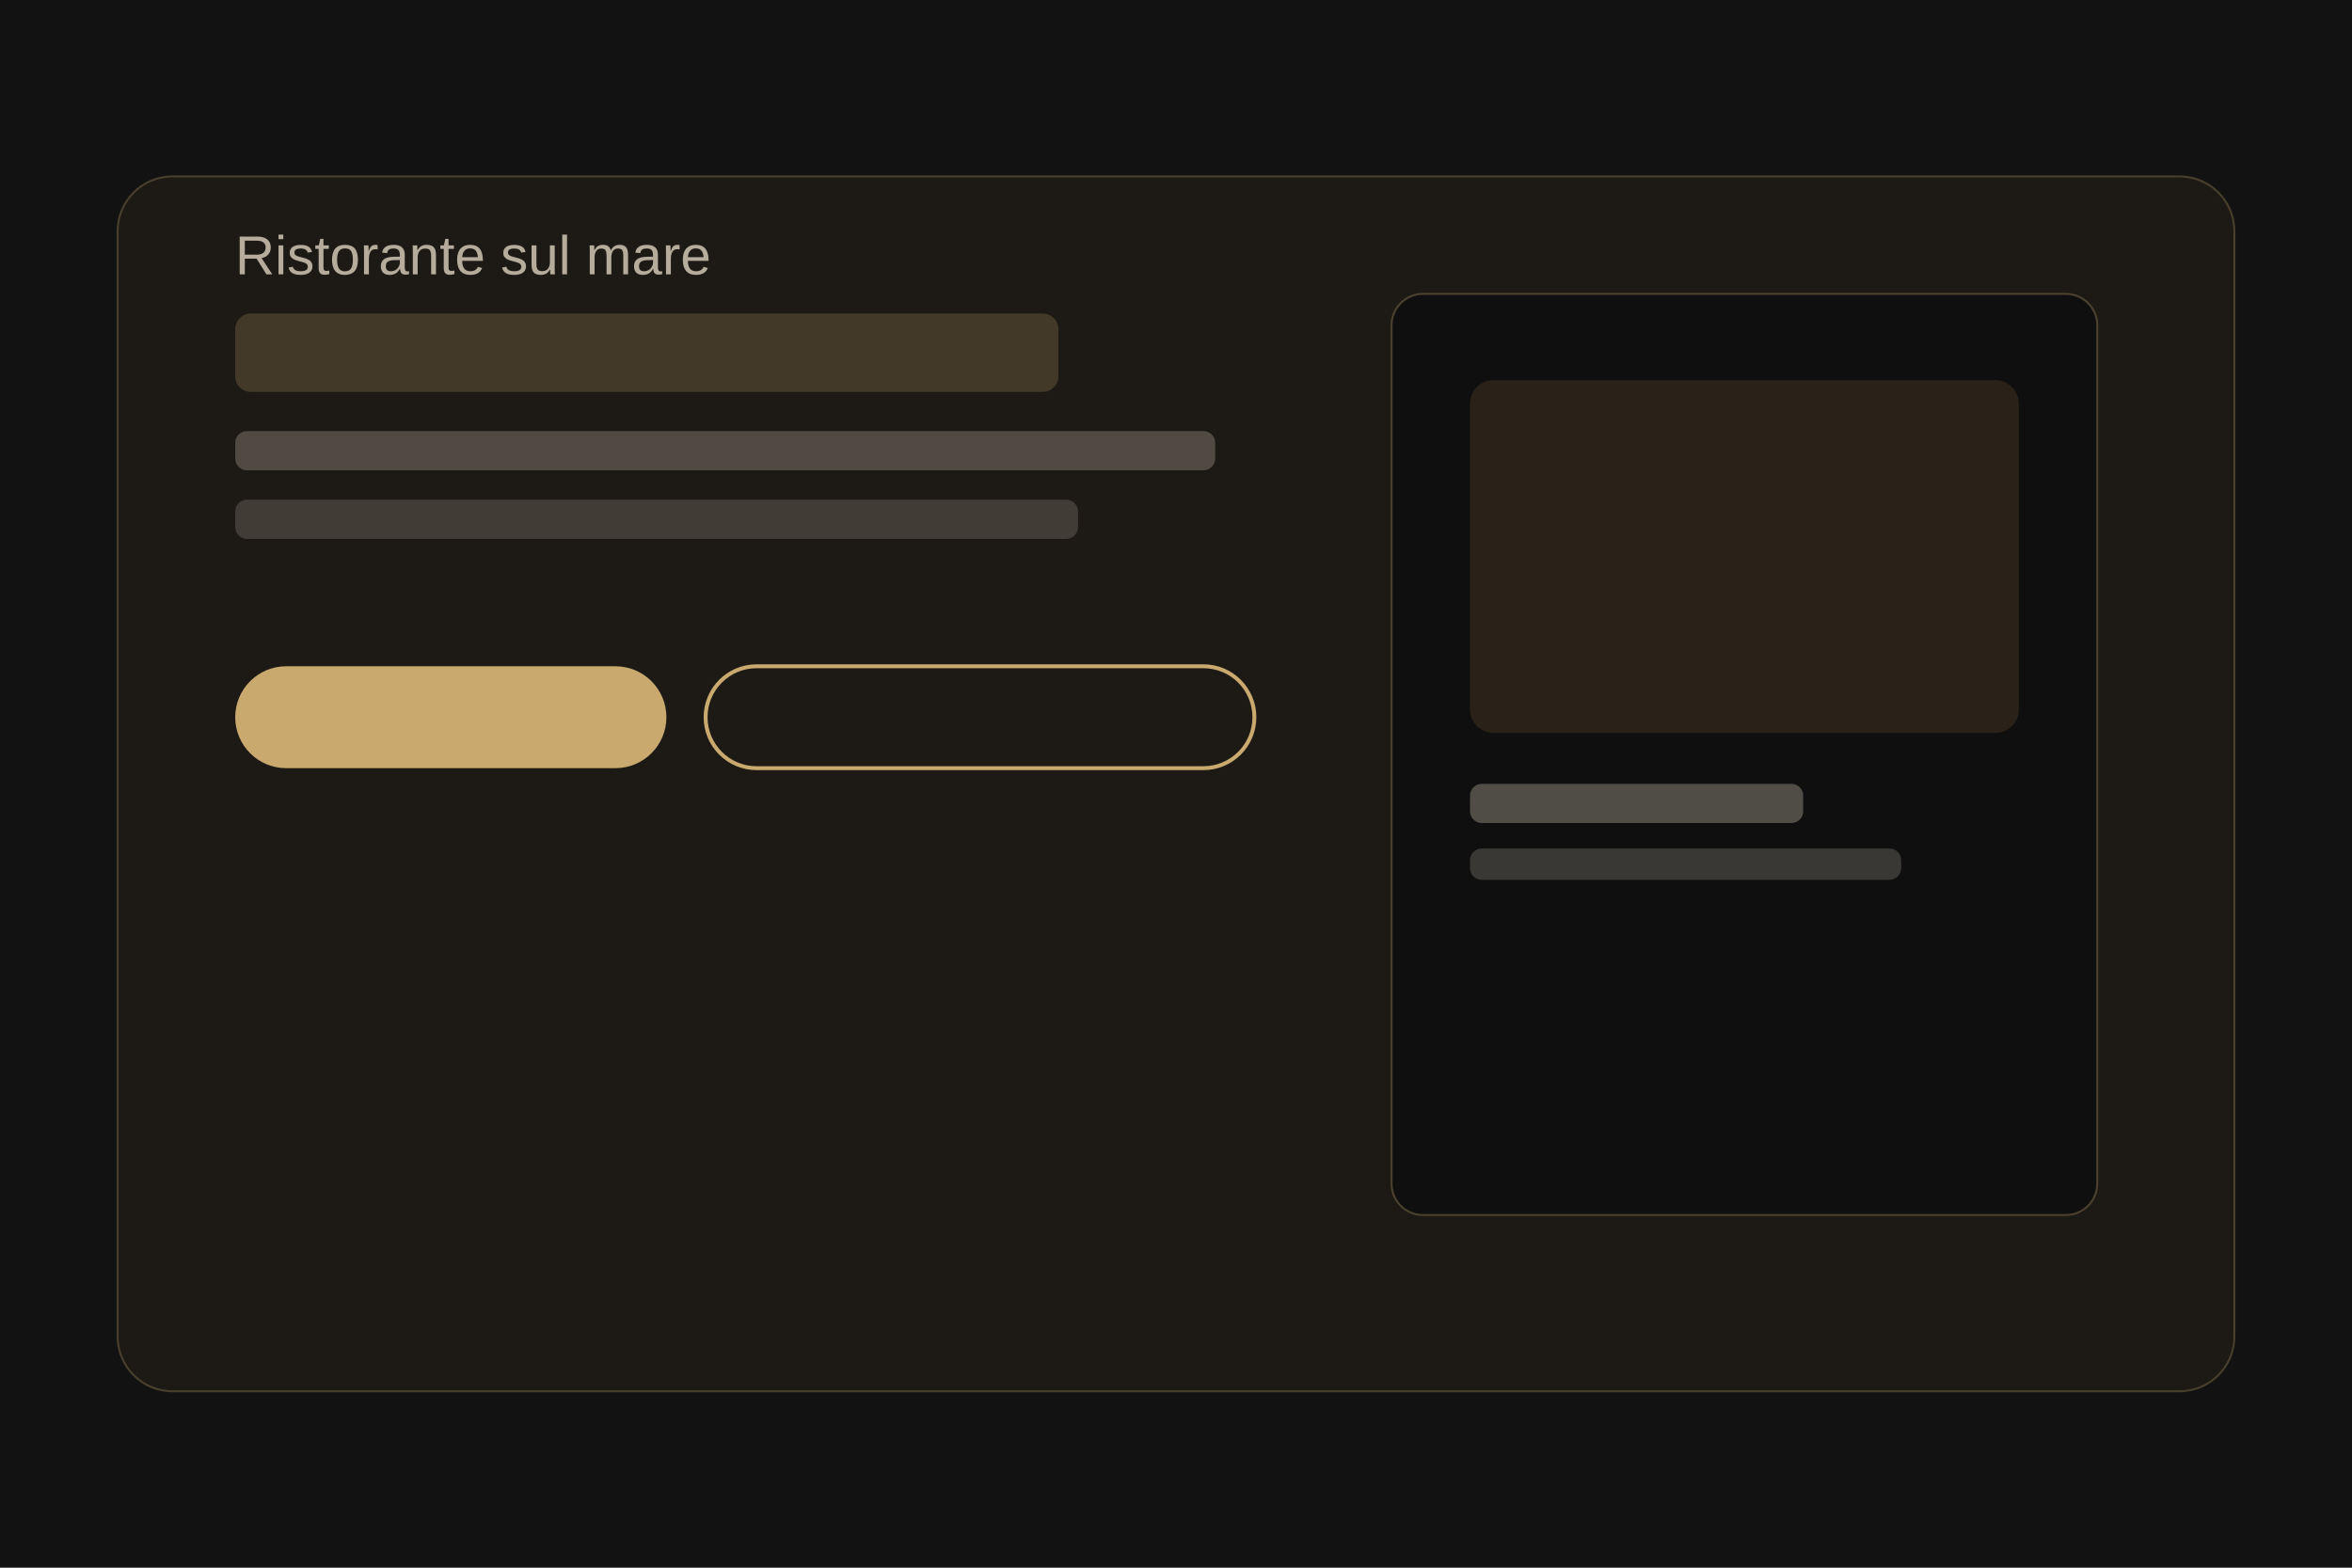
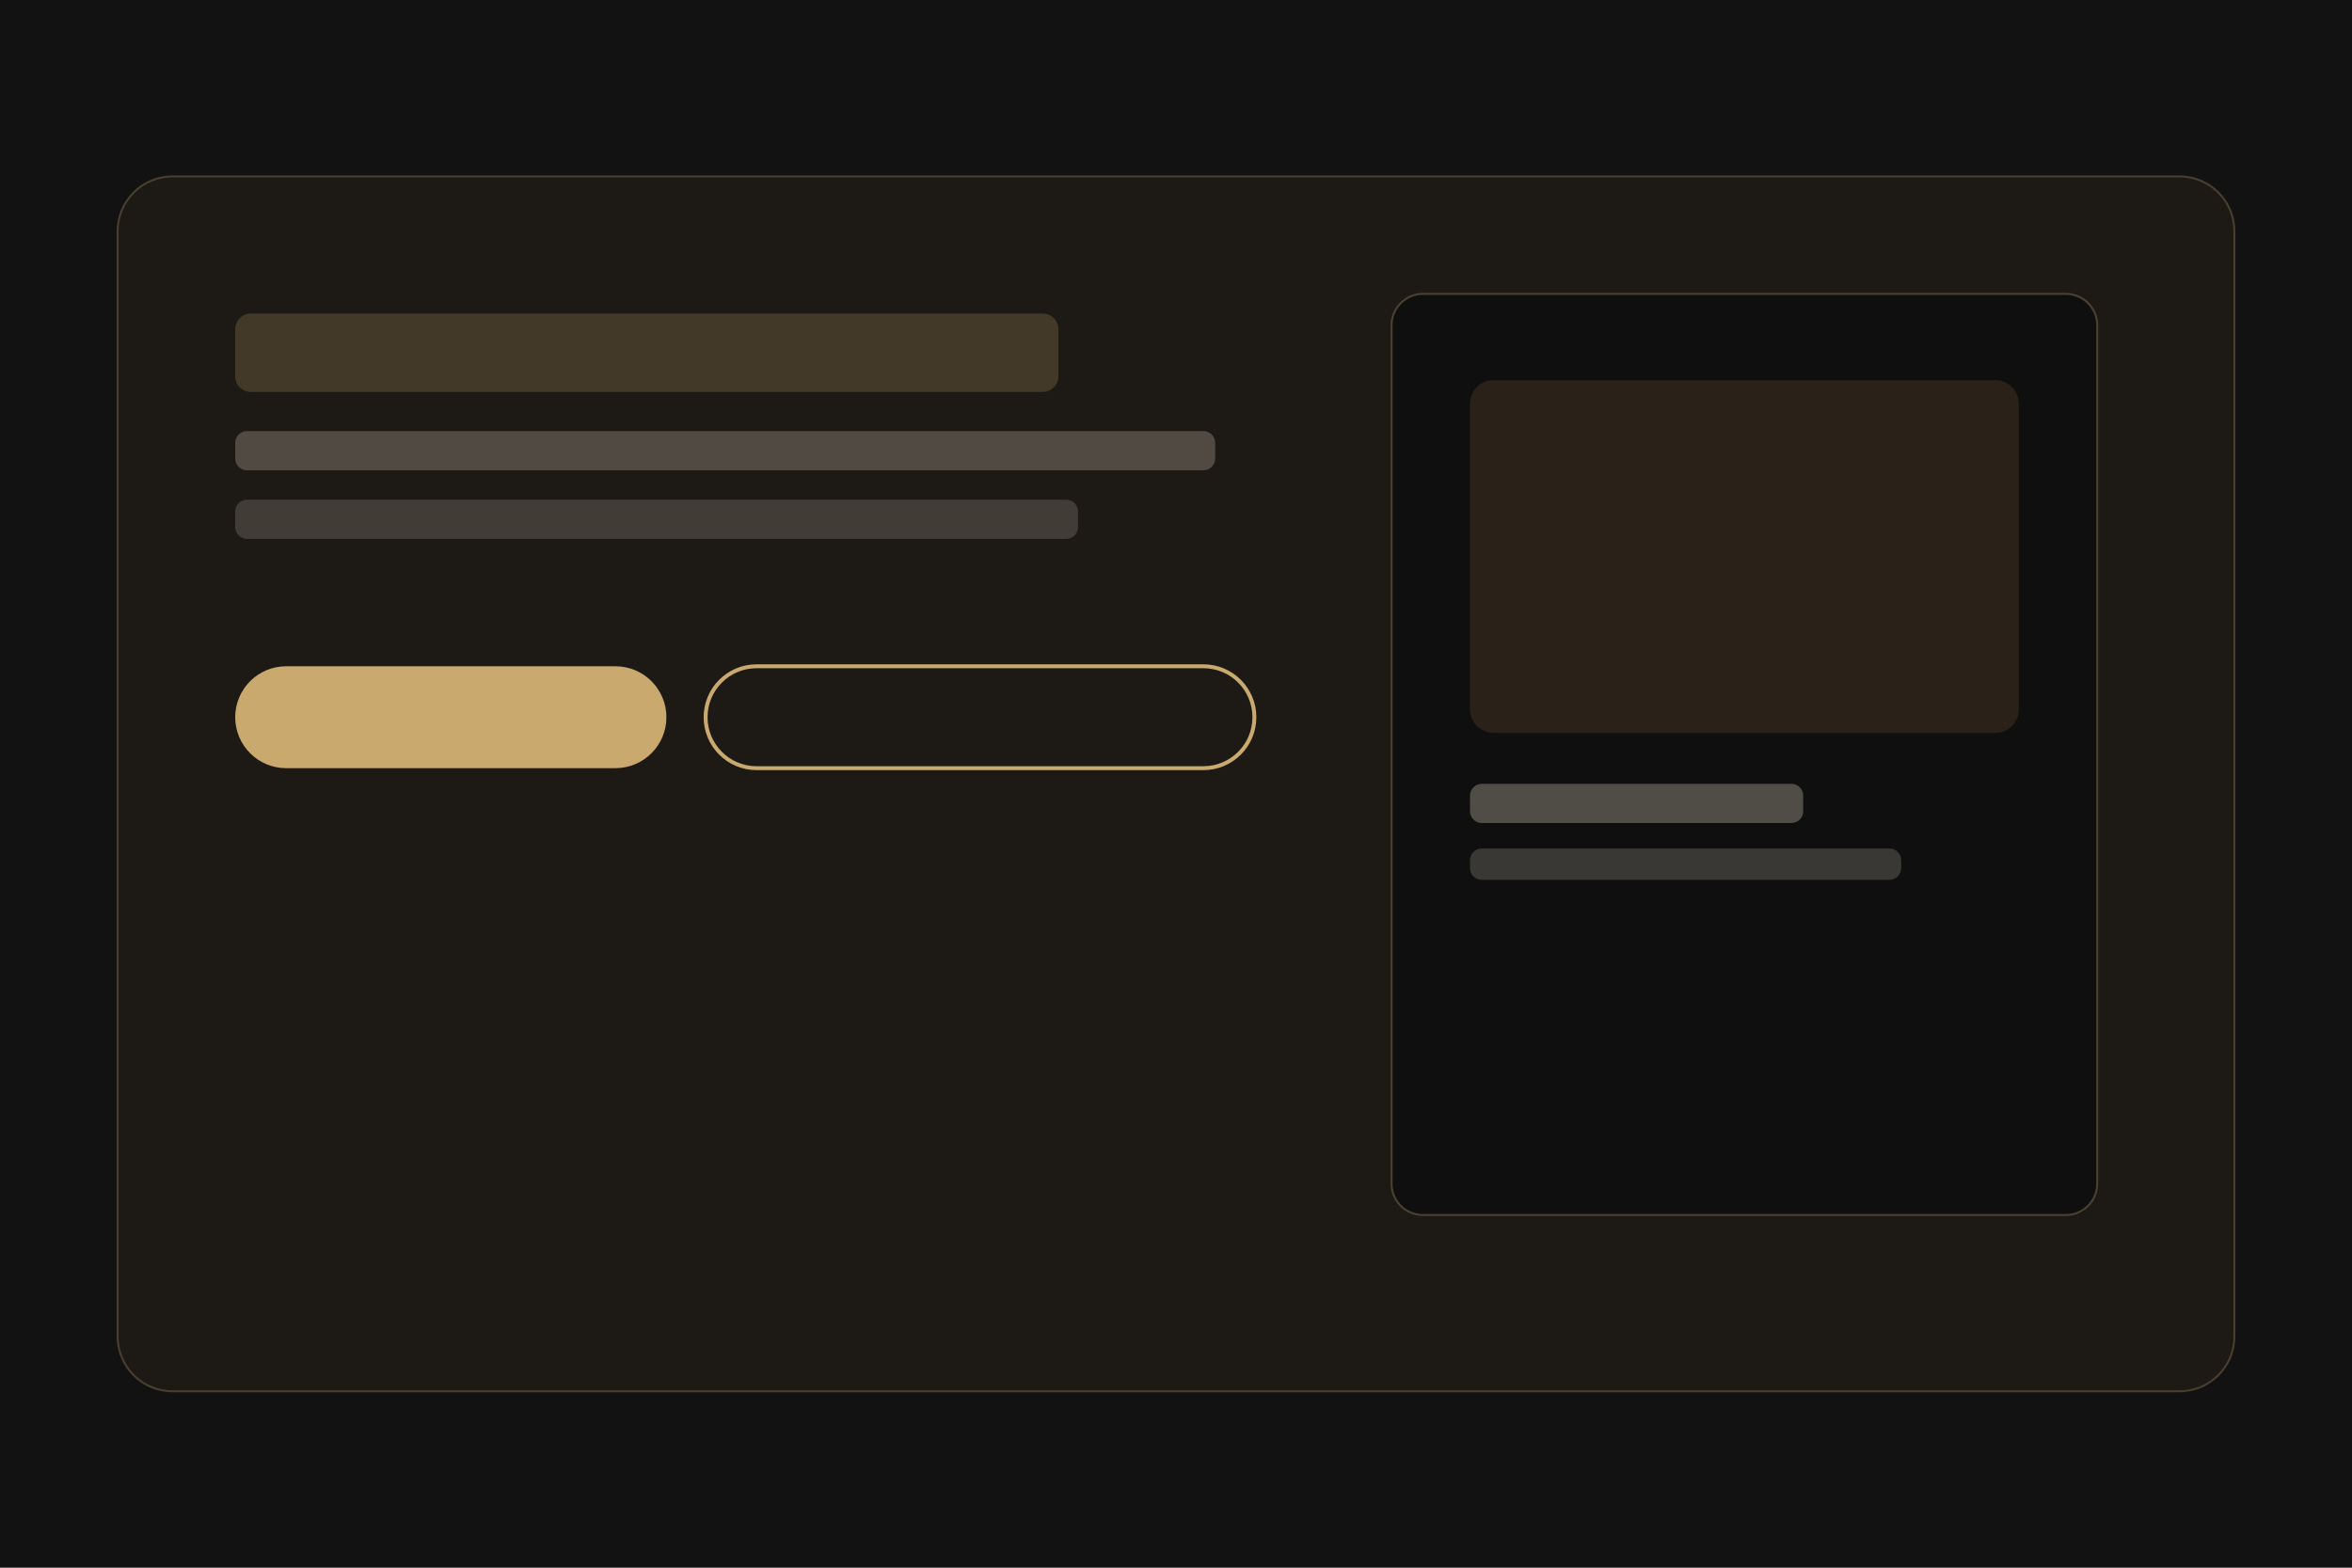
<svg xmlns="http://www.w3.org/2000/svg" width="1200" height="800" viewBox="0 0 1200 800" fill="none">
  <rect width="1200" height="800" fill="#121212" />
  <rect x="60" y="90" width="1080" height="620" rx="28" fill="#1D1A16" stroke="#C9A96E" stroke-opacity="0.28" />
  <rect x="120" y="160" width="420" height="40" rx="8" fill="#C9A96E" fill-opacity="0.22" />
  <rect x="120" y="220" width="500" height="20" rx="6" fill="#E8DCC8" fill-opacity="0.25" />
  <rect x="120" y="255" width="430" height="20" rx="6" fill="#E8DCC8" fill-opacity="0.18" />
  <rect x="120" y="340" width="220" height="52" rx="26" fill="#C9A96E" />
  <rect x="360" y="340" width="280" height="52" rx="26" stroke="#C9A96E" stroke-width="2" />
  <rect x="710" y="150" width="360" height="470" rx="16" fill="#0F0F0F" stroke="#C9A96E" stroke-opacity="0.3" />
  <rect x="750" y="194" width="280" height="180" rx="12" fill="#2A2218" />
  <rect x="750" y="400" width="170" height="20" rx="6" fill="#E8DCC8" fill-opacity="0.3" />
  <rect x="750" y="433" width="220" height="16" rx="6" fill="#E8DCC8" fill-opacity="0.2" />
-   <text x="120" y="140" fill="#E8DCC8" fill-opacity="0.75" font-family="Arial, sans-serif" font-size="28">Ristorante sul mare</text>
</svg>
